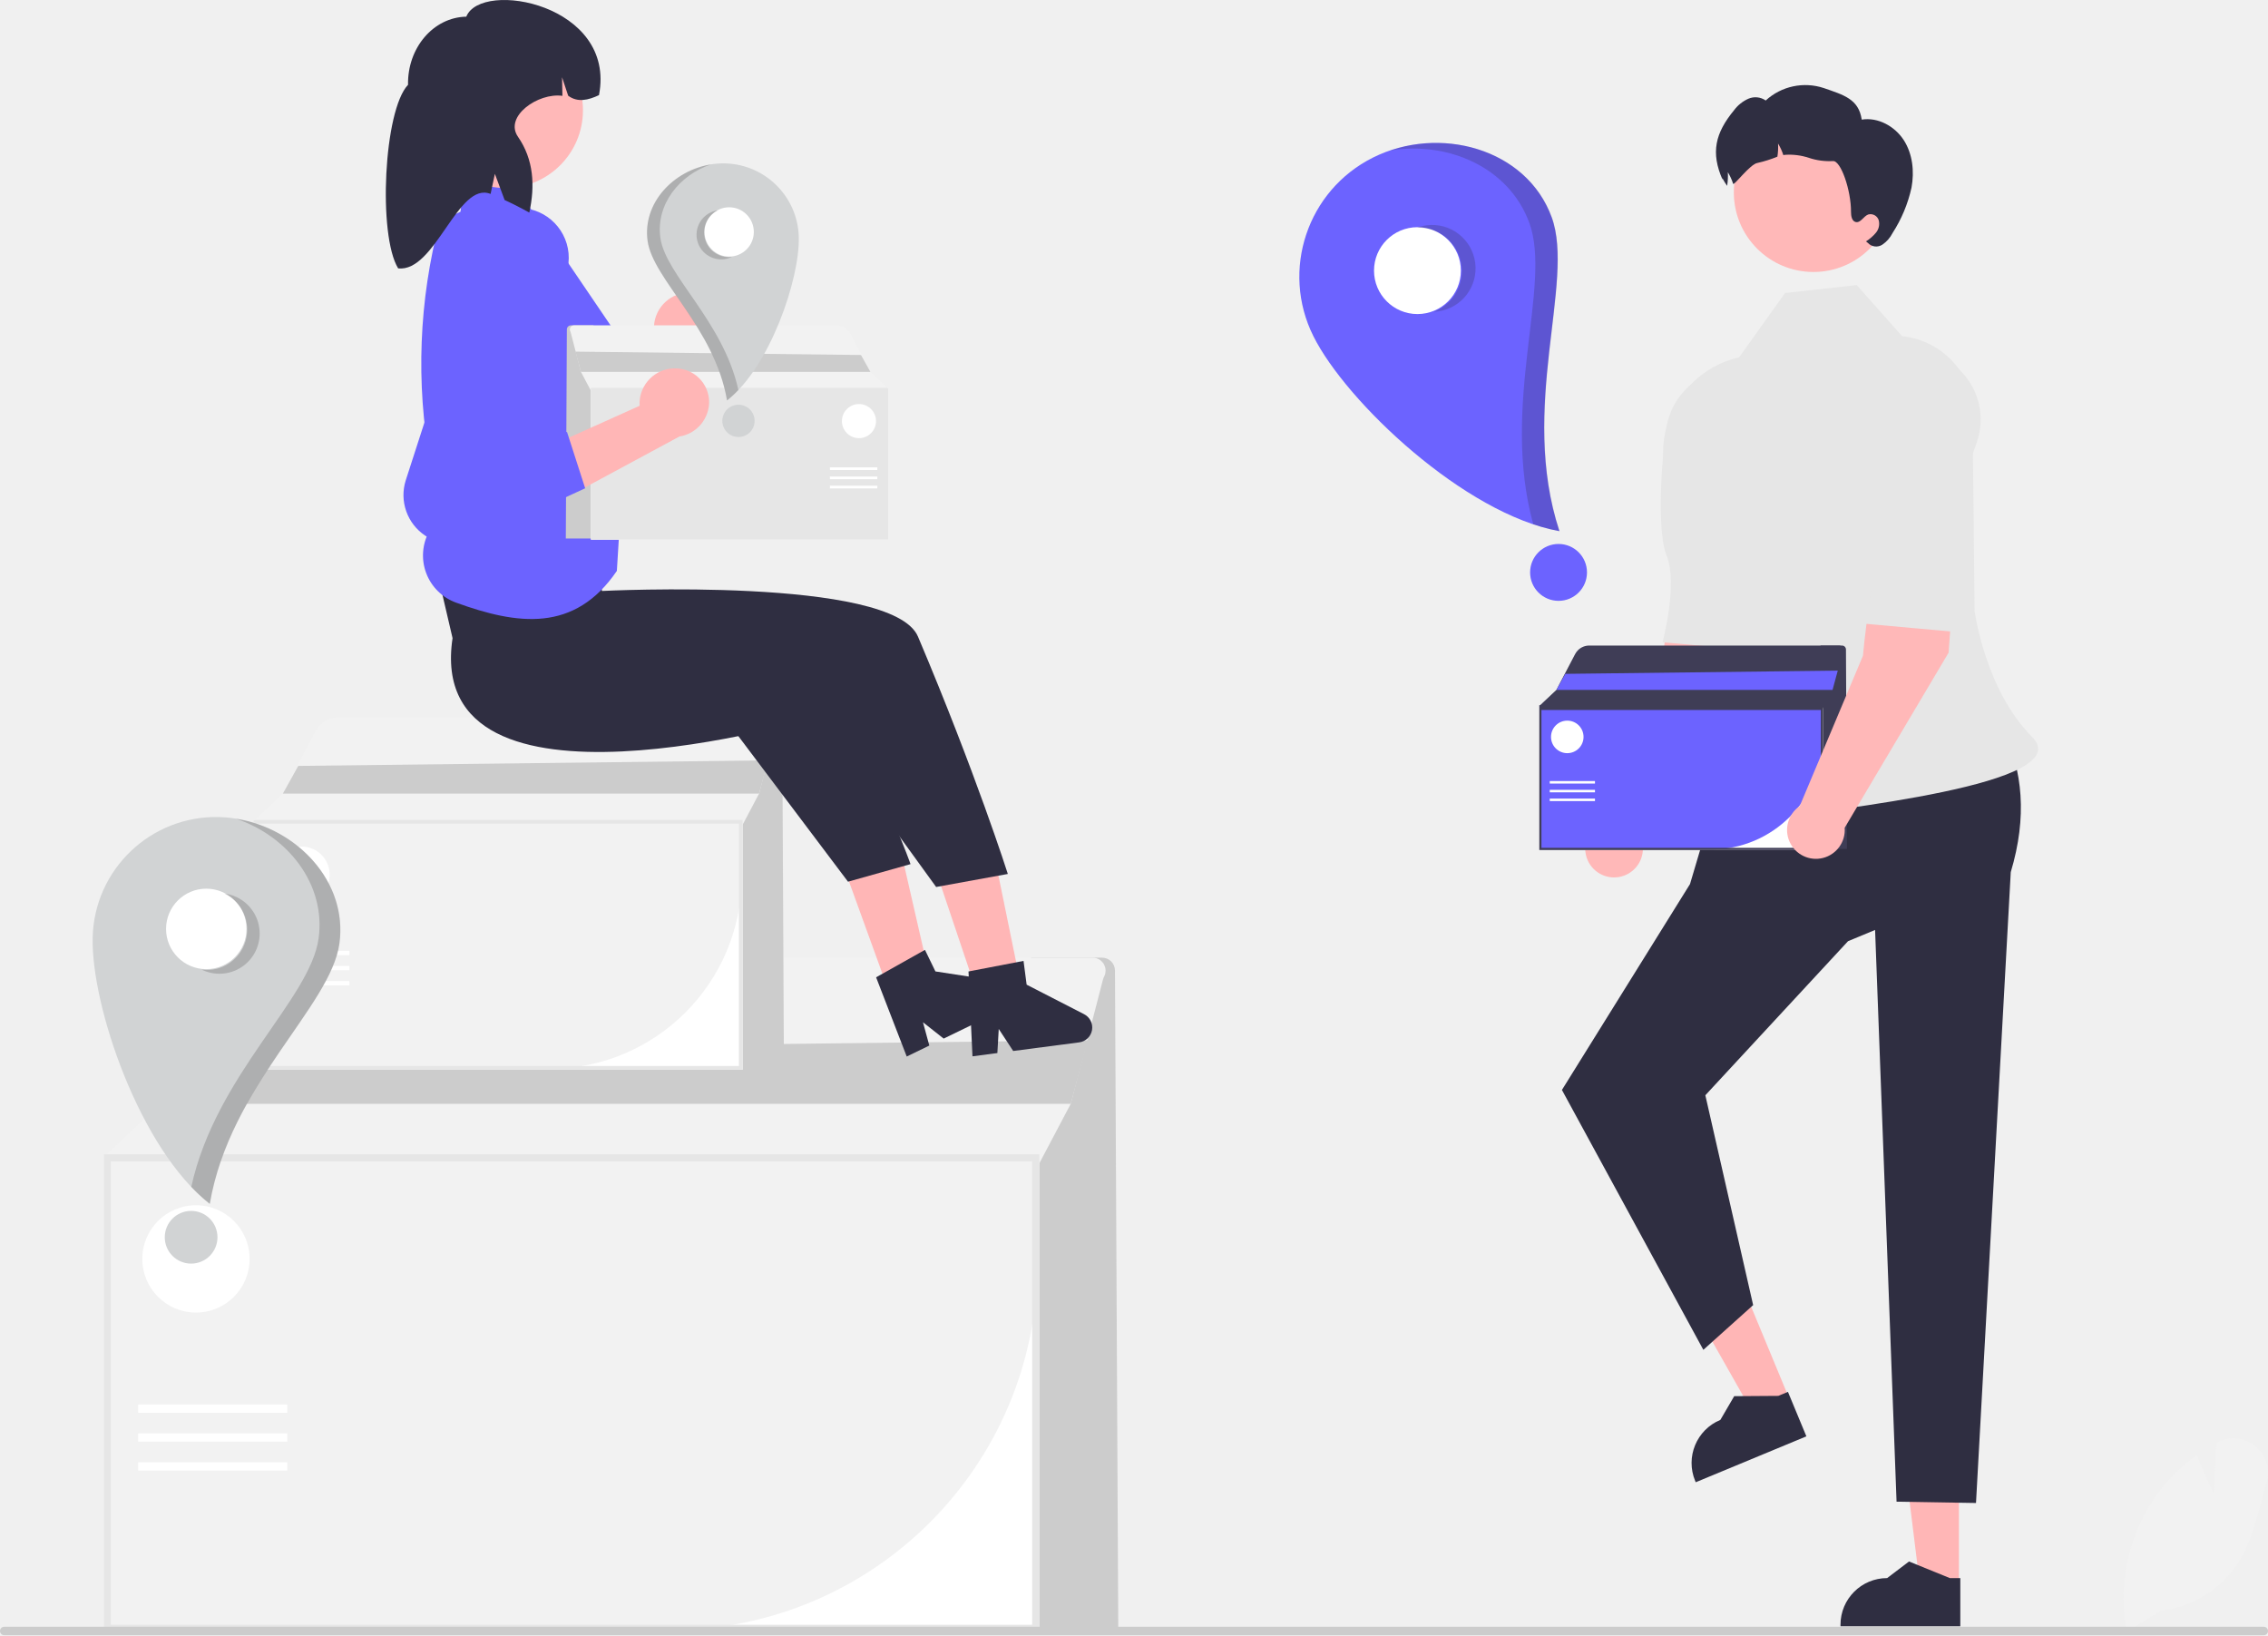
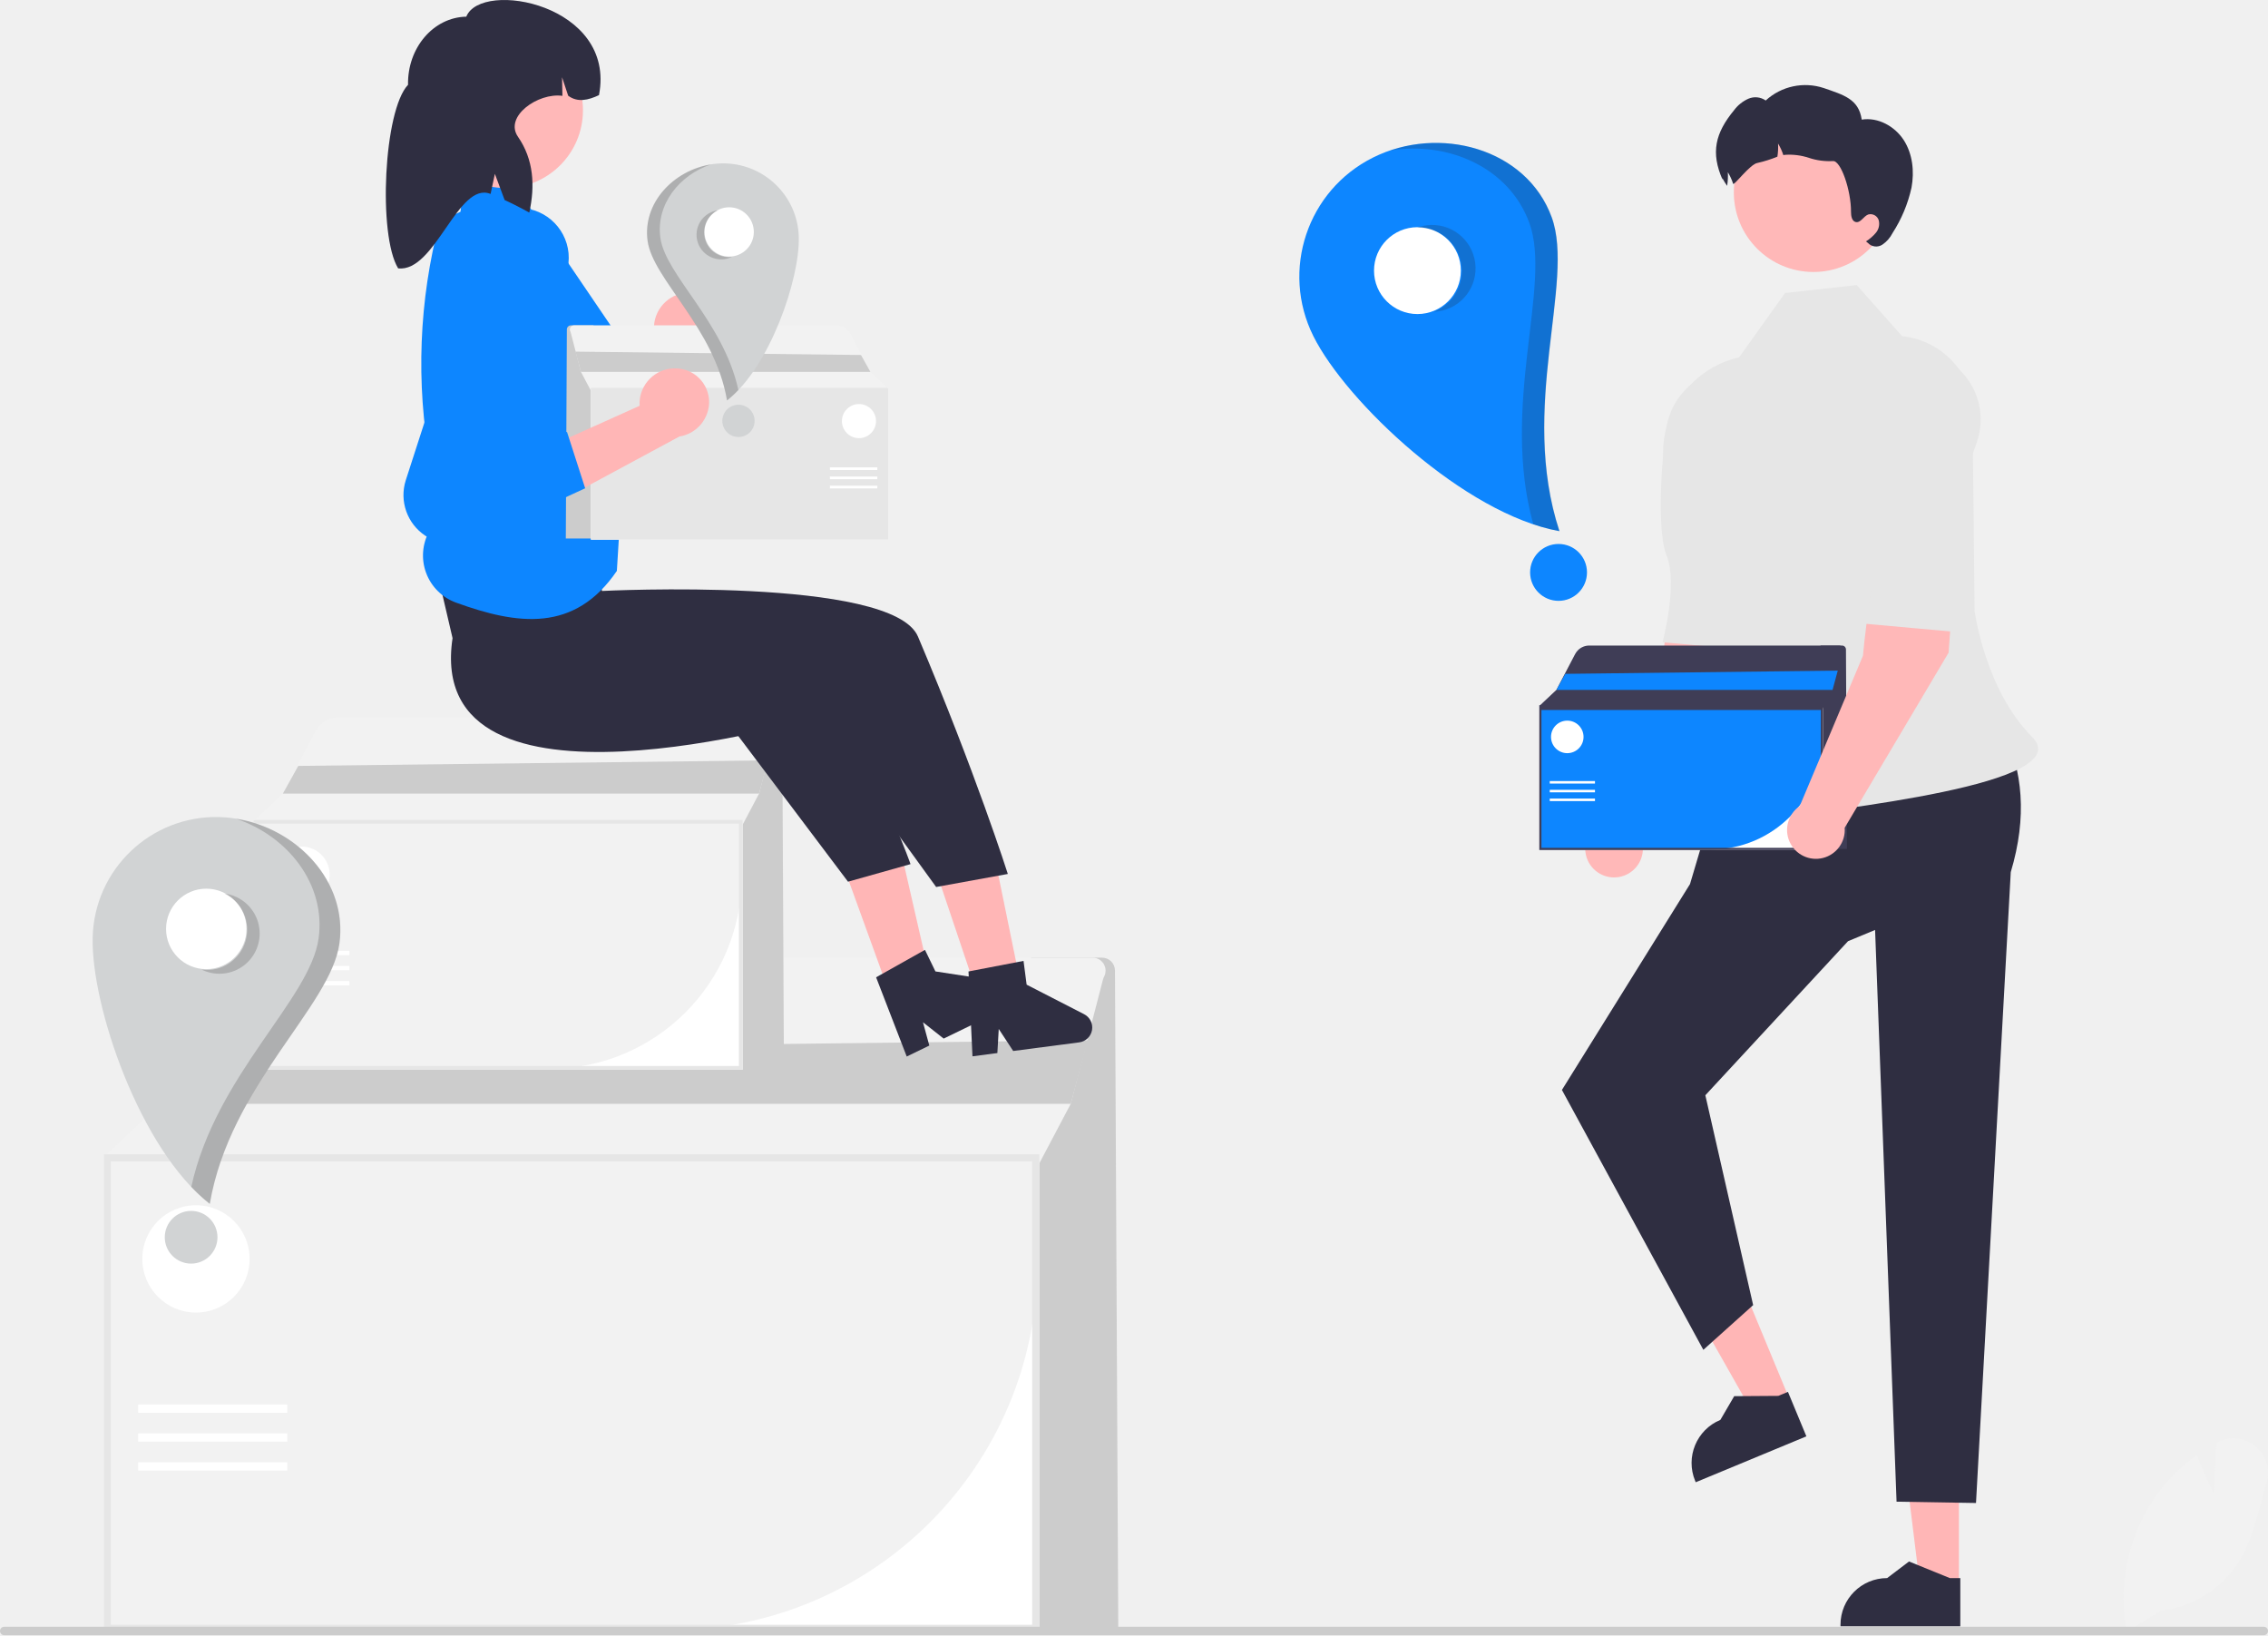
<svg xmlns="http://www.w3.org/2000/svg" data-name="Layer 1" width="638.67" height="460.389" viewBox="0 0 638.67 460.389">
  <path d="M595.568,678.249H571.034V489.426h19.953a3.656,3.656,0,0,1,3.656,3.638Z" transform="translate(-280.665 -219.8054)" fill="#ccc" />
  <path d="M573.327,679.249H309.863V544.774H573.327Z" transform="translate(-280.665 -219.8054)" fill="#fff" />
  <path d="M469.483,678.749H310.363V545.274H572.827v30.13A103.462,103.462,0,0,1,469.483,678.749Z" transform="translate(-280.665 -219.8054)" fill="#f2f2f2" />
  <path d="M591.573,494.789h0a3.656,3.656,0,0,0-.306.79l-9.085,35.018-9.854,18.663H310.863V544.612l14.886-14.014,17.365-33.216a14.823,14.823,0,0,1,2.978-3.928l0,0a14.823,14.823,0,0,1,10.158-4.028H588.34A3.656,3.656,0,0,1,591.573,494.789Z" transform="translate(-280.665 -219.8054)" fill="#f2f2f2" />
  <path d="M573.327,679.249H309.863V544.774H573.327Zm-261.465-2H571.327V546.774H311.863Z" transform="translate(-280.665 -219.8054)" fill="#e6e6e6" />
  <polygon points="306.37 292.898 301.516 310.792 45.084 310.792 53.37 295.898 306.37 292.898" fill="#ccc" />
  <rect x="38.913" y="395.435" width="41.999" height="2.324" fill="#fff" />
  <rect x="38.913" y="403.57" width="41.999" height="2.324" fill="#fff" />
  <rect x="38.913" y="411.704" width="41.999" height="2.324" fill="#fff" />
  <circle cx="55.182" cy="354.439" r="15.107" fill="#fff" />
  <path d="M501.421,520.449h-12.83V421.703h10.434a1.912,1.912,0,0,1,1.912,1.902Z" transform="translate(-280.665 -219.8054)" fill="#ccc" />
  <path d="M489.79,520.972H352.01v-70.324H489.79Z" transform="translate(-280.665 -219.8054)" fill="#fff" />
  <path d="M435.484,520.71H352.272v-69.801H489.528v15.757A54.106,54.106,0,0,1,435.484,520.71Z" transform="translate(-280.665 -219.8054)" fill="#f2f2f2" />
  <path d="M499.331,424.508h0a1.912,1.912,0,0,0-.16.413l-4.751,18.313-5.153,9.76H352.533v-2.431l7.785-7.329,9.081-17.37a7.752,7.752,0,0,1,1.558-2.054v0a7.752,7.752,0,0,1,5.312-2.106H497.641A1.912,1.912,0,0,1,499.331,424.508Z" transform="translate(-280.665 -219.8054)" fill="#f2f2f2" />
  <path d="M489.79,520.972H352.01v-70.324H489.79ZM353.056,519.926H488.744V451.694H353.056Z" transform="translate(-280.665 -219.8054)" fill="#e6e6e6" />
  <polygon points="216.293 214.071 213.755 223.428 79.653 223.428 83.986 215.639 216.293 214.071" fill="#ccc" />
  <rect x="76.426" y="267.693" width="21.963" height="1.215" fill="#fff" />
  <rect x="76.426" y="271.947" width="21.963" height="1.215" fill="#fff" />
  <rect x="76.426" y="276.201" width="21.963" height="1.215" fill="#fff" />
  <circle cx="84.934" cy="246.254" r="7.9" fill="#fff" />
  <path d="M879.543,679.181l-.08-.426a50.104,50.104,0,0,1,10.605-40.77,48.613,48.613,0,0,1,8.933-8.301l.316-.228.138.364c1.648,4.346,3.729,8.699,4.677,10.626l.64-14.382.365-.194a9.502,9.502,0,0,1,10.592,1.093,9.665,9.665,0,0,1,3.192,10.349c-.497,1.69-.967,3.443-1.421,5.138-1.561,5.825-3.174,11.848-6.302,16.92a30.285,30.285,0,0,1-22.041,13.925Z" transform="translate(-280.665 -219.8054)" fill="#f2f2f2" />
  <path d="M919.335,679.005a1.186,1.186,0,0,1-1.19,1.19H281.855a1.19,1.19,0,1,1,0-2.38h636.29A1.187,1.187,0,0,1,919.335,679.005Z" transform="translate(-280.665 -219.8054)" fill="#ccc" />
  <path d="M775.01,374.53l-18.213-2.609c-6.16,10.3-8.349,37.715-8.349,37.715l-17.824,42.365a8.123,8.123,0,1,0,12.663,6.101l29.265-49.311Z" transform="translate(-280.665 -219.8054)" fill="#ffb8b8" />
  <path d="M772.111,323.967l0,0A19.412,19.412,0,0,1,787.446,349.609l-3.865,10.955s-2.104,32.985-10.127,42.296l-24.62-2.229s4.501-16.641,1.046-24.693c-2.116-4.931-1.999-21.962.086-35.816A19.362,19.362,0,0,1,772.111,323.967Z" transform="translate(-280.665 -219.8054)" fill="#e6e6e6" />
  <polygon points="551.636 446.418 540.665 446.417 535.446 404.1 551.638 404.101 551.636 446.418" fill="#ffb6b6" />
  <path d="M832.687,677.668l-33.737-.001v-.427a13.132,13.132,0,0,1,13.131-13.131h.001l6.162-4.675,11.498,4.676,2.945 0Z" transform="translate(-280.665 -219.8054)" fill="#2f2e41" />
  <polygon points="503.939 393.973 493.805 398.174 472.773 361.085 487.731 354.883 503.939 393.973" fill="#ffb6b6" />
  <path d="M789.345,624.202l-31.164,12.923-.163-.394a13.132,13.132,0,0,1,7.099-17.16l.001-0,3.901-6.679,12.412-.085,2.72-1.128Z" transform="translate(-280.665 -219.8054)" fill="#2f2e41" />
  <path d="M844.845,425.5l-77.858,8.134-10.415,35.078L720.504,526.675l39.824,73.167,14.025-12.588L760.89,528.171l40.181-43.379,7.619-3.161h0l6.048,160.968,22.37.367,9.789-177.618C851.601,449.657,850.185,436.701,844.845,425.5Z" transform="translate(-280.665 -219.8054)" fill="#2f2e41" />
  <path d="M816.299,314.453l-12.779-14.39-20.193,2.244L770.399,320.4l0,0a27.601,27.601,0,0,0-21.011,31.615c5.017,28.889,22.066,56.907,16.437,71.161-8.546,21.637-9.067,30.461,11.389,27.428s88.989-10.027,75.702-23.314-16.205-35.49-16.205-35.49l-.533-50.797a22.576,22.576,0,0,0-19.878-26.551Z" transform="translate(-280.665 -219.8054)" fill="#e6e6e6" />
  <circle cx="510.661" cy="54.16" r="22.415" fill="#ffb8b8" />
  <path d="M818.945,272.635a38.981,38.981,0,0,1-5.331,12.773,8.694,8.694,0,0,1-2.908,3.302,3.178,3.178,0,0,1-4.039-.505l-.545-.444a11.568,11.568,0,0,0,2.827-2.454,3.939,3.939,0,0,0,.757-3.524,2.426,2.426,0,0,0-2.969-1.585c-1.313.515-2.11,2.413-3.484,2.12-1.111-.242-1.343-1.706-1.343-2.858.04-6.018-2.868-14.57-5.119-14.308a18.156,18.156,0,0,1-6.715-.899,17.592,17.592,0,0,0-6.725-.858c-.162.02-.323.051-.495.081a14.891,14.891,0,0,0-1.494-3.261,17.423,17.423,0,0,1-.182,3.696,34.563,34.563,0,0,1-5.594,1.767c-2.08.293-6.654,6.513-6.866,5.877a14.891,14.891,0,0,0-1.494-3.261,17.423,17.423,0,0,1-.182,3.696c-.01.05-.01.091-.02.141-1.01-1.343-1.626-2.979-1.282-1.727-3.383-7.654-2.07-13.136,3.251-19.589a10.232,10.232,0,0,1,3.988-3.201,5.03,5.03,0,0,1,4.907.485,16.51,16.51,0,0,1,16.378-3.494c5.543,1.929,9.815,3.06,10.663,8.876,4.584-.737,9.3,1.868,11.824,5.755C819.268,263.133,819.783,268.081,818.945,272.635Z" transform="translate(-280.665 -219.8054)" fill="#2f2e41" />
  <path d="M800.768,458.815h-7.44V401.556H799.379a1.109,1.109,0,0,1,1.109,1.103Z" transform="translate(-280.665 -219.8054)" fill="#3f3d56" />
  <path d="M794.024,459.119H714.13V418.34H794.024Z" transform="translate(-280.665 -219.8054)" fill="#fff" />
-   <path d="M762.534,458.967H714.282V418.492h79.59v9.137A31.374,31.374,0,0,1,762.534,458.967Z" transform="translate(-280.665 -219.8054)" fill="#6c63ff" />
+   <path d="M762.534,458.967H714.282V418.492h79.59v9.137A31.374,31.374,0,0,1,762.534,458.967Z" transform="translate(-280.665 -219.8054)" fill="#0d86ff" />
  <path d="M799.556,403.183h0a1.109,1.109,0,0,0-.093.239l-2.755,10.619-2.988,5.659h-79.287V418.291l4.514-4.25,5.266-10.072a4.495,4.495,0,0,1,.903-1.191h0a4.495,4.495,0,0,1,3.08-1.221h70.379A1.109,1.109,0,0,1,799.556,403.183Z" transform="translate(-280.665 -219.8054)" fill="#3f3d56" />
  <path d="M794.024,459.119H714.13V418.34H794.024Zm-79.287-.606h78.681V418.947H714.737Z" transform="translate(-280.665 -219.8054)" fill="#3f3d56" />
-   <polygon points="517.515 188.809 516.044 194.236 438.283 194.236 440.795 189.719 517.515 188.809" fill="#6c63ff" />
+   <polygon points="517.515 188.809 516.044 194.236 438.283 194.236 440.795 189.719 517.515 188.809" fill="#0d86ff" />
  <rect x="436.411" y="219.903" width="12.736" height="0.705" fill="#fff" />
  <rect x="436.411" y="222.37" width="12.736" height="0.705" fill="#fff" />
  <rect x="436.411" y="224.837" width="12.736" height="0.705" fill="#fff" />
  <circle cx="441.345" cy="207.471" r="4.581" fill="#fff" />
  <path d="M831.85,369.294l-18.213-2.609c-6.16,10.3-8.349,37.715-8.349,37.715l-17.824,42.365a8.123,8.123,0,1,0,12.663,6.101l29.265-49.311Z" transform="translate(-280.665 -219.8054)" fill="#ffb8b8" />
  <path d="M821.978,318.732l0,0a19.412,19.412,0,0,1,15.335,25.642l-3.865,10.955s4.869,32.985-3.155,42.296l-24.62-2.229s4.501-16.641,1.046-24.693c-2.116-4.931-1.999-21.962.086-35.816C808.397,324.307,811.406,317.094,821.978,318.732Z" transform="translate(-280.665 -219.8054)" fill="#e6e6e6" />
-   <path d="M667.326,264.155A37.492,37.492,0,0,0,650.508,314.44c9.241,18.53,42.636,50.133,69.28,54.908-11.461-34.8,4.475-70.173-2.178-88.373C710.502,261.526,685.856,254.914,667.326,264.155Z" transform="translate(-280.665 -219.8054)" fill="#6c63ff" />
+   <path d="M667.326,264.155A37.492,37.492,0,0,0,650.508,314.44c9.241,18.53,42.636,50.133,69.28,54.908-11.461-34.8,4.475-70.173-2.178-88.373C710.502,261.526,685.856,254.914,667.326,264.155Z" transform="translate(-280.665 -219.8054)" fill="#0d86ff" />
  <circle id="ae913700-e609-4a21-8232-fca89ee691a9" data-name="b262ea8c-1946-46c9-a449-3a1996c39394" cx="399.152" cy="76.193" r="12.228" fill="#fff" />
-   <circle id="e5607a81-7f0e-4105-ad7c-335322d1da37" data-name="bcc29a3a-8123-4529-80aa-6f70df2823cf" cx="438.888" cy="161.159" r="8.009" fill="#6c63ff" />
+   <circle id="e5607a81-7f0e-4105-ad7c-335322d1da37" data-name="bcc29a3a-8123-4529-80aa-6f70df2823cf" cx="438.888" cy="161.159" r="8.009" fill="#0d86ff" />
  <path d="M683.543,283.145a12.227,12.227,0,1,1,.828,24.441,12.226,12.226,0,0,0-4.686-23.677A12.228,12.228,0,0,1,683.543,283.145Z" transform="translate(-280.665 -219.8054)" fill="#231f20" opacity="0.2" style="isolation:isolate" />
  <path d="M717.672,280.981c6.652,18.201-9.284,53.573,2.178,88.373a51.863,51.863,0,0,1-7.411-1.94c-9.338-33.641,5.318-67.256-1.109-84.841C705.577,266.834,688.338,259.504,672.15,262.178,689.917,256.119,711.158,263.158,717.672,280.981Z" transform="translate(-280.665 -219.8054)" fill="#231f20" opacity="0.2" style="isolation:isolate" />
  <path d="M342.325,449.846a34.741,34.741,0,0,0-35.565,33.897c-.461,19.181,13.197,59.536,32.95,74.993,5.693-33.469,34.073-55.535,36.511-73.325C378.828,466.402,361.507,450.307,342.325,449.846Z" transform="translate(-280.665 -219.8054)" fill="#d1d3d4" />
  <circle id="bacd35f3-e339-4cac-822d-9d99fa991c5b" data-name="b262ea8c-1946-46c9-a449-3a1996c39394" cx="58.092" cy="261.533" r="11.33" fill="#fff" />
  <circle id="b2bbbf75-ebb5-482c-96b6-874581e74278" data-name="bcc29a3a-8123-4529-80aa-6f70df2823cf" cx="53.819" cy="348.343" r="7.421" fill="#d1d3d4" />
  <path d="M347.379,472.426a11.33,11.33,0,1,1-9.912,20.377,11.328,11.328,0,0,0,6.422-21.423A11.33,11.33,0,0,1,347.379,472.426Z" transform="translate(-280.665 -219.8054)" fill="#231f20" opacity="0.2" style="isolation:isolate" />
  <path d="M376.269,485.443c-2.438,17.79-30.819,39.856-36.511,73.325a48.056,48.056,0,0,1-5.229-4.8c6.929-31.6,33.5-52.781,35.856-69.969,2.109-15.384-8.834-28.857-23.251-33.682C364.31,453.053,378.657,468.023,376.269,485.443Z" transform="translate(-280.665 -219.8054)" fill="#231f20" opacity="0.2" style="isolation:isolate" />
  <path d="M474.127,302.22a9.959,9.959,0,0,0-9.302,10.317,9.555,9.555,0,0,0,.215,1.565L435.642,332.622l16.253,7.188,25.425-18.689a9.932,9.932,0,0,0,7.022-9.885,9.505,9.505,0,0,0-9.955-9.032Q474.257,302.21,474.127,302.22Z" transform="translate(-280.665 -219.8054)" fill="#ffb6b6" />
-   <path d="M445.778,324.205l7.286,15.033-28.808,18.538a14.33,14.33,0,0,1-13.93.933h0a13.731,13.731,0,0,1-7.615-14.645l9.348-53.365a14.805,14.805,0,0,1,16.254-12.259h0a14.041,14.041,0,0,1,12.431,15.484q-.024.217-.054.434a14.404,14.404,0,0,1-.294,1.524l-10.205,37.952Z" transform="translate(-280.665 -219.8054)" fill="#6c63ff" />
+   <path d="M445.778,324.205l7.286,15.033-28.808,18.538a14.33,14.33,0,0,1-13.93.933h0a13.731,13.731,0,0,1-7.615-14.645l9.348-53.365a14.805,14.805,0,0,1,16.254-12.259h0a14.041,14.041,0,0,1,12.431,15.484q-.024.217-.054.434a14.404,14.404,0,0,1-.294,1.524l-10.205,37.952Z" transform="translate(-280.665 -219.8054)" fill="#0d86ff" />
  <rect x="125.962" y="127.704" width="41.198" height="41.198" fill="#ffb8b8" />
  <polygon points="264.862 249.035 280.596 243.742 289.358 286.57 278.696 290.156 264.862 249.035" fill="#ffb6b6" />
  <polygon points="238.195 245.744 253.802 240.086 263.558 282.698 252.983 286.531 238.195 245.744" fill="#ffb6b6" />
  <path d="M408.105,399.47c-8.257,55.049,101.704,22.503,101.704,22.503l34.477,47.562,20.185-3.67s-9.082-28.553-25.303-66.829C531.966,382.038,450.173,386.191,450.173,386.191L448.475,372.863l-46.792-.917Z" transform="translate(-280.665 -219.8054)" fill="#2f2e41" />
  <path d="M487.536,425.664l25.427-15.836c18.615,37.171,24.102,53.269,24.102,53.269l-17.598,4.949Z" transform="translate(-280.665 -219.8054)" fill="#2f2e41" />
-   <path d="M431.641,280.562l-8.292-10.659-11.829-.513-1.181,10.025-5.861,2.703a157.192,157.192,0,0,0-2.648,68.102l0,0h0a6.064,6.064,0,0,1,1.725,5.89l-.38,1.515.035.055a8.874,8.874,0,0,1,1.178,6.625v0l-2.799,4.974a14.124,14.124,0,0,0,7.518,20.201c17.205,6.236,33.334,8.559,45.266-8.941l3.752-60.986Z" transform="translate(-280.665 -219.8054)" fill="#6c63ff" />
+   <path d="M431.641,280.562l-8.292-10.659-11.829-.513-1.181,10.025-5.861,2.703a157.192,157.192,0,0,0-2.648,68.102l0,0h0a6.064,6.064,0,0,1,1.725,5.89l-.38,1.515.035.055a8.874,8.874,0,0,1,1.178,6.625v0l-2.799,4.974a14.124,14.124,0,0,0,7.518,20.201c17.205,6.236,33.334,8.559,45.266-8.941l3.752-60.986Z" transform="translate(-280.665 -219.8054)" fill="#0d86ff" />
  <circle cx="142.289" cy="31.057" r="21.871" fill="#ffb8b8" />
  <path d="M411.974,224.498c-9.26.178-16.605,8.768-16.405,19.186-6.853,7.151-8.513,42.322-2.787,51.678,10.475,1.216,16.846-24.699,26.032-20.952l1.21-5.656,2.743,7.365q3.502,1.614,6.951,3.544c1.652-7.579,1.243-14.946-3.198-21.363-3.945-5.701,5.656-12.468,12.522-11.512h0l-.101-5.236,1.725,5.204c2.677,1.967,5.637,1.255,8.674-.167v0C454.263,221.002,416.145,214.004,411.974,224.498Z" transform="translate(-280.665 -219.8054)" fill="#2f2e41" />
  <path d="M554.515,517.205l7.01-.916.387-6.782,4.069,6.2,18.592-2.429a4.215,4.215,0,0,0,1.38-7.929l-16.187-8.315-.874-6.691-15.495,2.972Z" transform="translate(-280.665 -219.8054)" fill="#2f2e41" />
  <path d="M536,517.266l6.359-3.088-1.78-6.555,5.823,4.592,16.867-8.19a4.215,4.215,0,0,0-1.202-7.958l-17.986-2.762-2.947-6.07-13.757,7.725Z" transform="translate(-280.665 -219.8054)" fill="#2f2e41" />
  <path d="M439.998,371.422h7.798V311.404h-6.342a1.162,1.162,0,0,0-1.162,1.156Z" transform="translate(-280.665 -219.8054)" fill="#ccc" />
  <path d="M447.067,328.997h83.742v42.743H447.067Z" transform="translate(-280.665 -219.8054)" fill="#fff" />
  <path d="M447.226,338.732v-9.577H530.65v42.425H480.074A32.885,32.885,0,0,1,447.226,338.732Z" transform="translate(-280.665 -219.8054)" fill="#f2f2f2" />
  <path d="M441.268,313.109h0a1.162,1.162,0,0,1,.097.251l2.888,11.131,3.132,5.932h83.106V328.945l-4.732-4.455-5.52-10.558a4.712,4.712,0,0,0-.947-1.248h0a4.712,4.712,0,0,0-3.229-1.28H442.295A1.162,1.162,0,0,0,441.268,313.109Z" transform="translate(-280.665 -219.8054)" fill="#f2f2f2" />
  <path d="M447.067,328.997h83.742v42.743H447.067Zm83.107,42.107H447.703V329.632h82.471Z" transform="translate(-280.665 -219.8054)" fill="#e6e6e6" />
  <polygon points="162.045 98.997 163.588 104.685 245.095 104.685 242.461 99.951 162.045 98.997" fill="#ccc" />
  <rect x="233.707" y="131.589" width="13.349" height="0.739" fill="#fff" />
  <rect x="233.707" y="134.174" width="13.349" height="0.739" fill="#fff" />
  <rect x="233.707" y="136.76" width="13.349" height="0.739" fill="#fff" />
  <circle cx="241.885" cy="118.558" r="4.802" fill="#fff" />
  <path d="M483.815,265.811A21.287,21.287,0,0,1,505.607,286.581c.282,11.753-8.086,36.48-20.19,45.951-3.488-20.508-20.878-34.029-22.372-44.929C461.448,275.955,472.062,266.093,483.815,265.811Z" transform="translate(-280.665 -219.8054)" fill="#d1d3d4" />
  <circle id="fecde2e6-4a2c-4b09-ace7-bfa7eb0316c1" data-name="b262ea8c-1946-46c9-a449-3a1996c39394" cx="205.337" cy="65.302" r="6.942" fill="#fff" />
  <circle id="ad96ff4a-d650-41fb-aeb3-38eefe479f45" data-name="bcc29a3a-8123-4529-80aa-6f70df2823cf" cx="207.955" cy="118.494" r="4.547" fill="#d1d3d4" />
  <path d="M480.718,279.647a6.942,6.942,0,1,0,6.074,12.486,6.941,6.941,0,0,1-3.935-13.127A6.942,6.942,0,0,0,480.718,279.647Z" transform="translate(-280.665 -219.8054)" fill="#231f20" opacity="0.2" style="isolation:isolate" />
  <path d="M463.016,287.623c1.494,10.901,18.884,24.421,22.372,44.929a29.448,29.448,0,0,0,3.204-2.941c-4.246-19.363-20.527-32.341-21.97-42.873-1.292-9.426,5.413-17.682,14.247-20.638C470.344,267.776,461.553,276.949,463.016,287.623Z" transform="translate(-280.665 -219.8054)" fill="#231f20" opacity="0.2" style="isolation:isolate" />
  <path d="M471.448,323.541a9.959,9.959,0,0,0-10.644,8.926,9.555,9.555,0,0,0-.004,1.579l-31.684,14.26,15.097,9.375,27.773-14.979a9.932,9.932,0,0,0,8.326-8.814,9.505,9.505,0,0,0-8.604-10.327Q471.578,323.549,471.448,323.541Z" transform="translate(-280.665 -219.8054)" fill="#ffb6b6" />
-   <path d="M440.322,341.377,445.45,357.276l-31.102,14.359a14.33,14.33,0,0,1-13.925-1.01h0a13.731,13.731,0,0,1-5.508-15.561l16.665-51.551a14.805,14.805,0,0,1,17.799-9.883h0a14.041,14.041,0,0,1,10.161,17.059q-.054.212-.114.422a14.404,14.404,0,0,1-.503,1.468l-15.374,36.168Z" transform="translate(-280.665 -219.8054)" fill="#6c63ff" />
+   <path d="M440.322,341.377,445.45,357.276l-31.102,14.359a14.33,14.33,0,0,1-13.925-1.01h0a13.731,13.731,0,0,1-5.508-15.561l16.665-51.551a14.805,14.805,0,0,1,17.799-9.883h0a14.041,14.041,0,0,1,10.161,17.059q-.054.212-.114.422a14.404,14.404,0,0,1-.503,1.468l-15.374,36.168Z" transform="translate(-280.665 -219.8054)" fill="#0d86ff" />
</svg>
